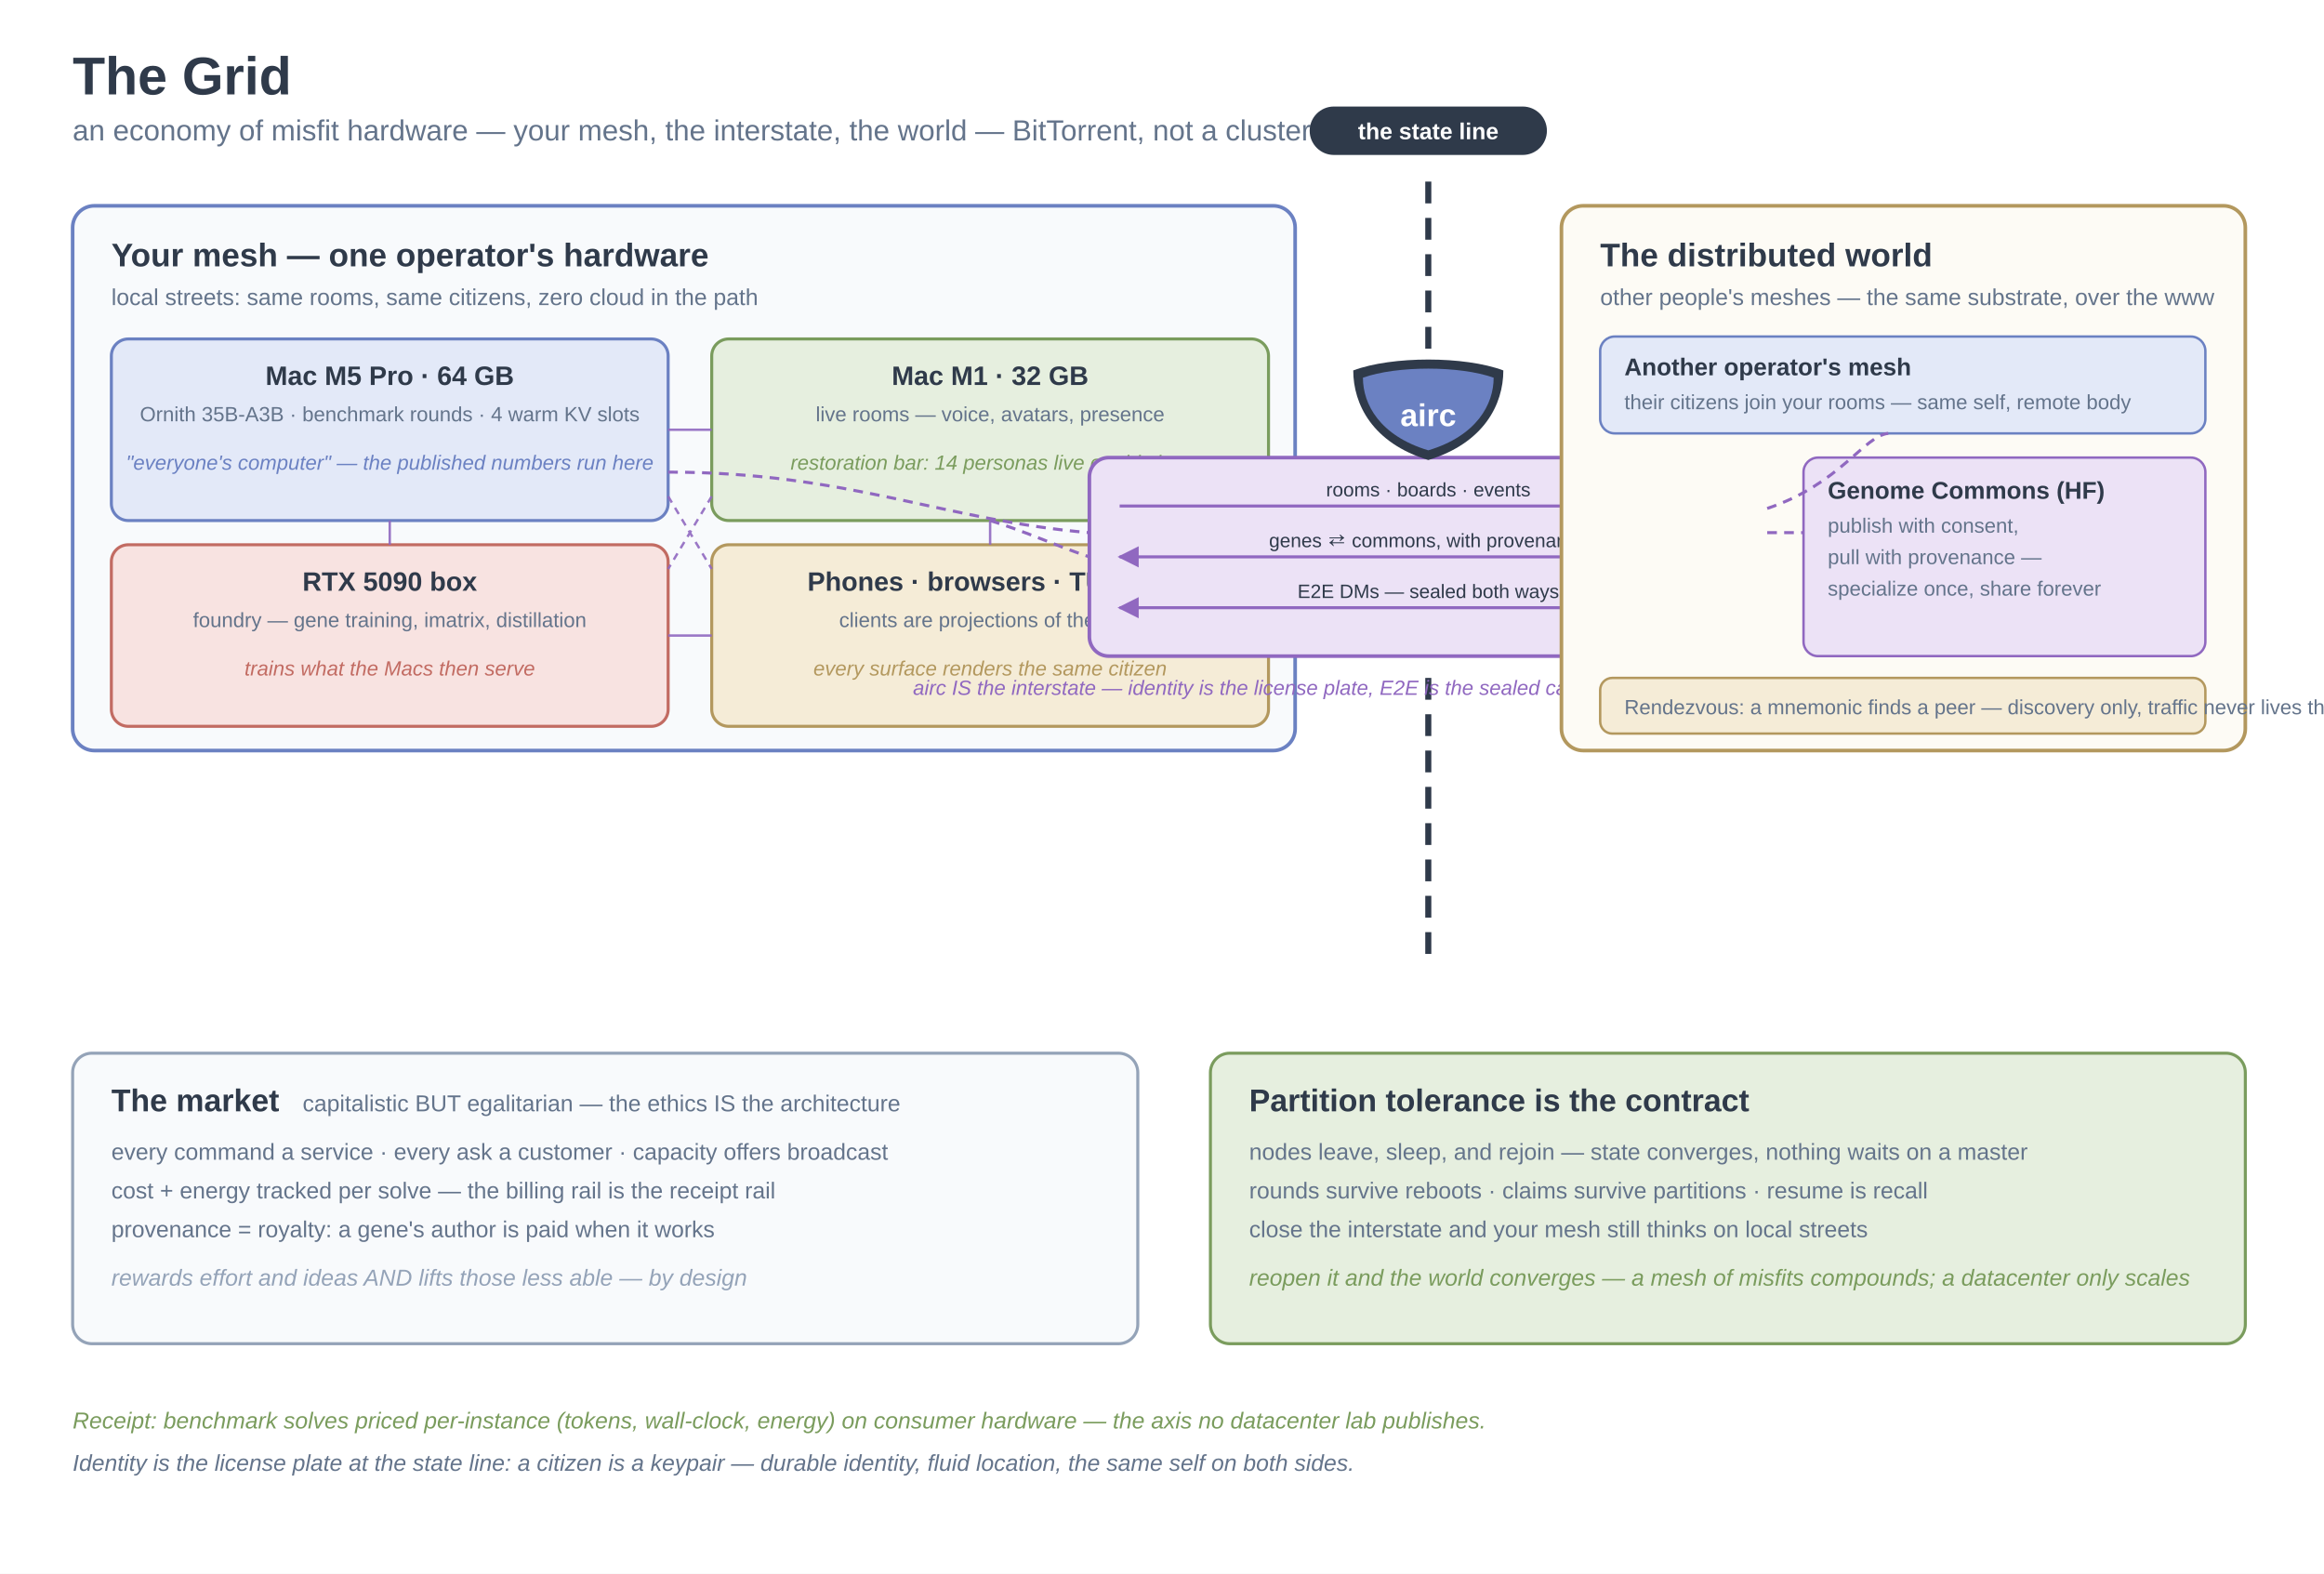
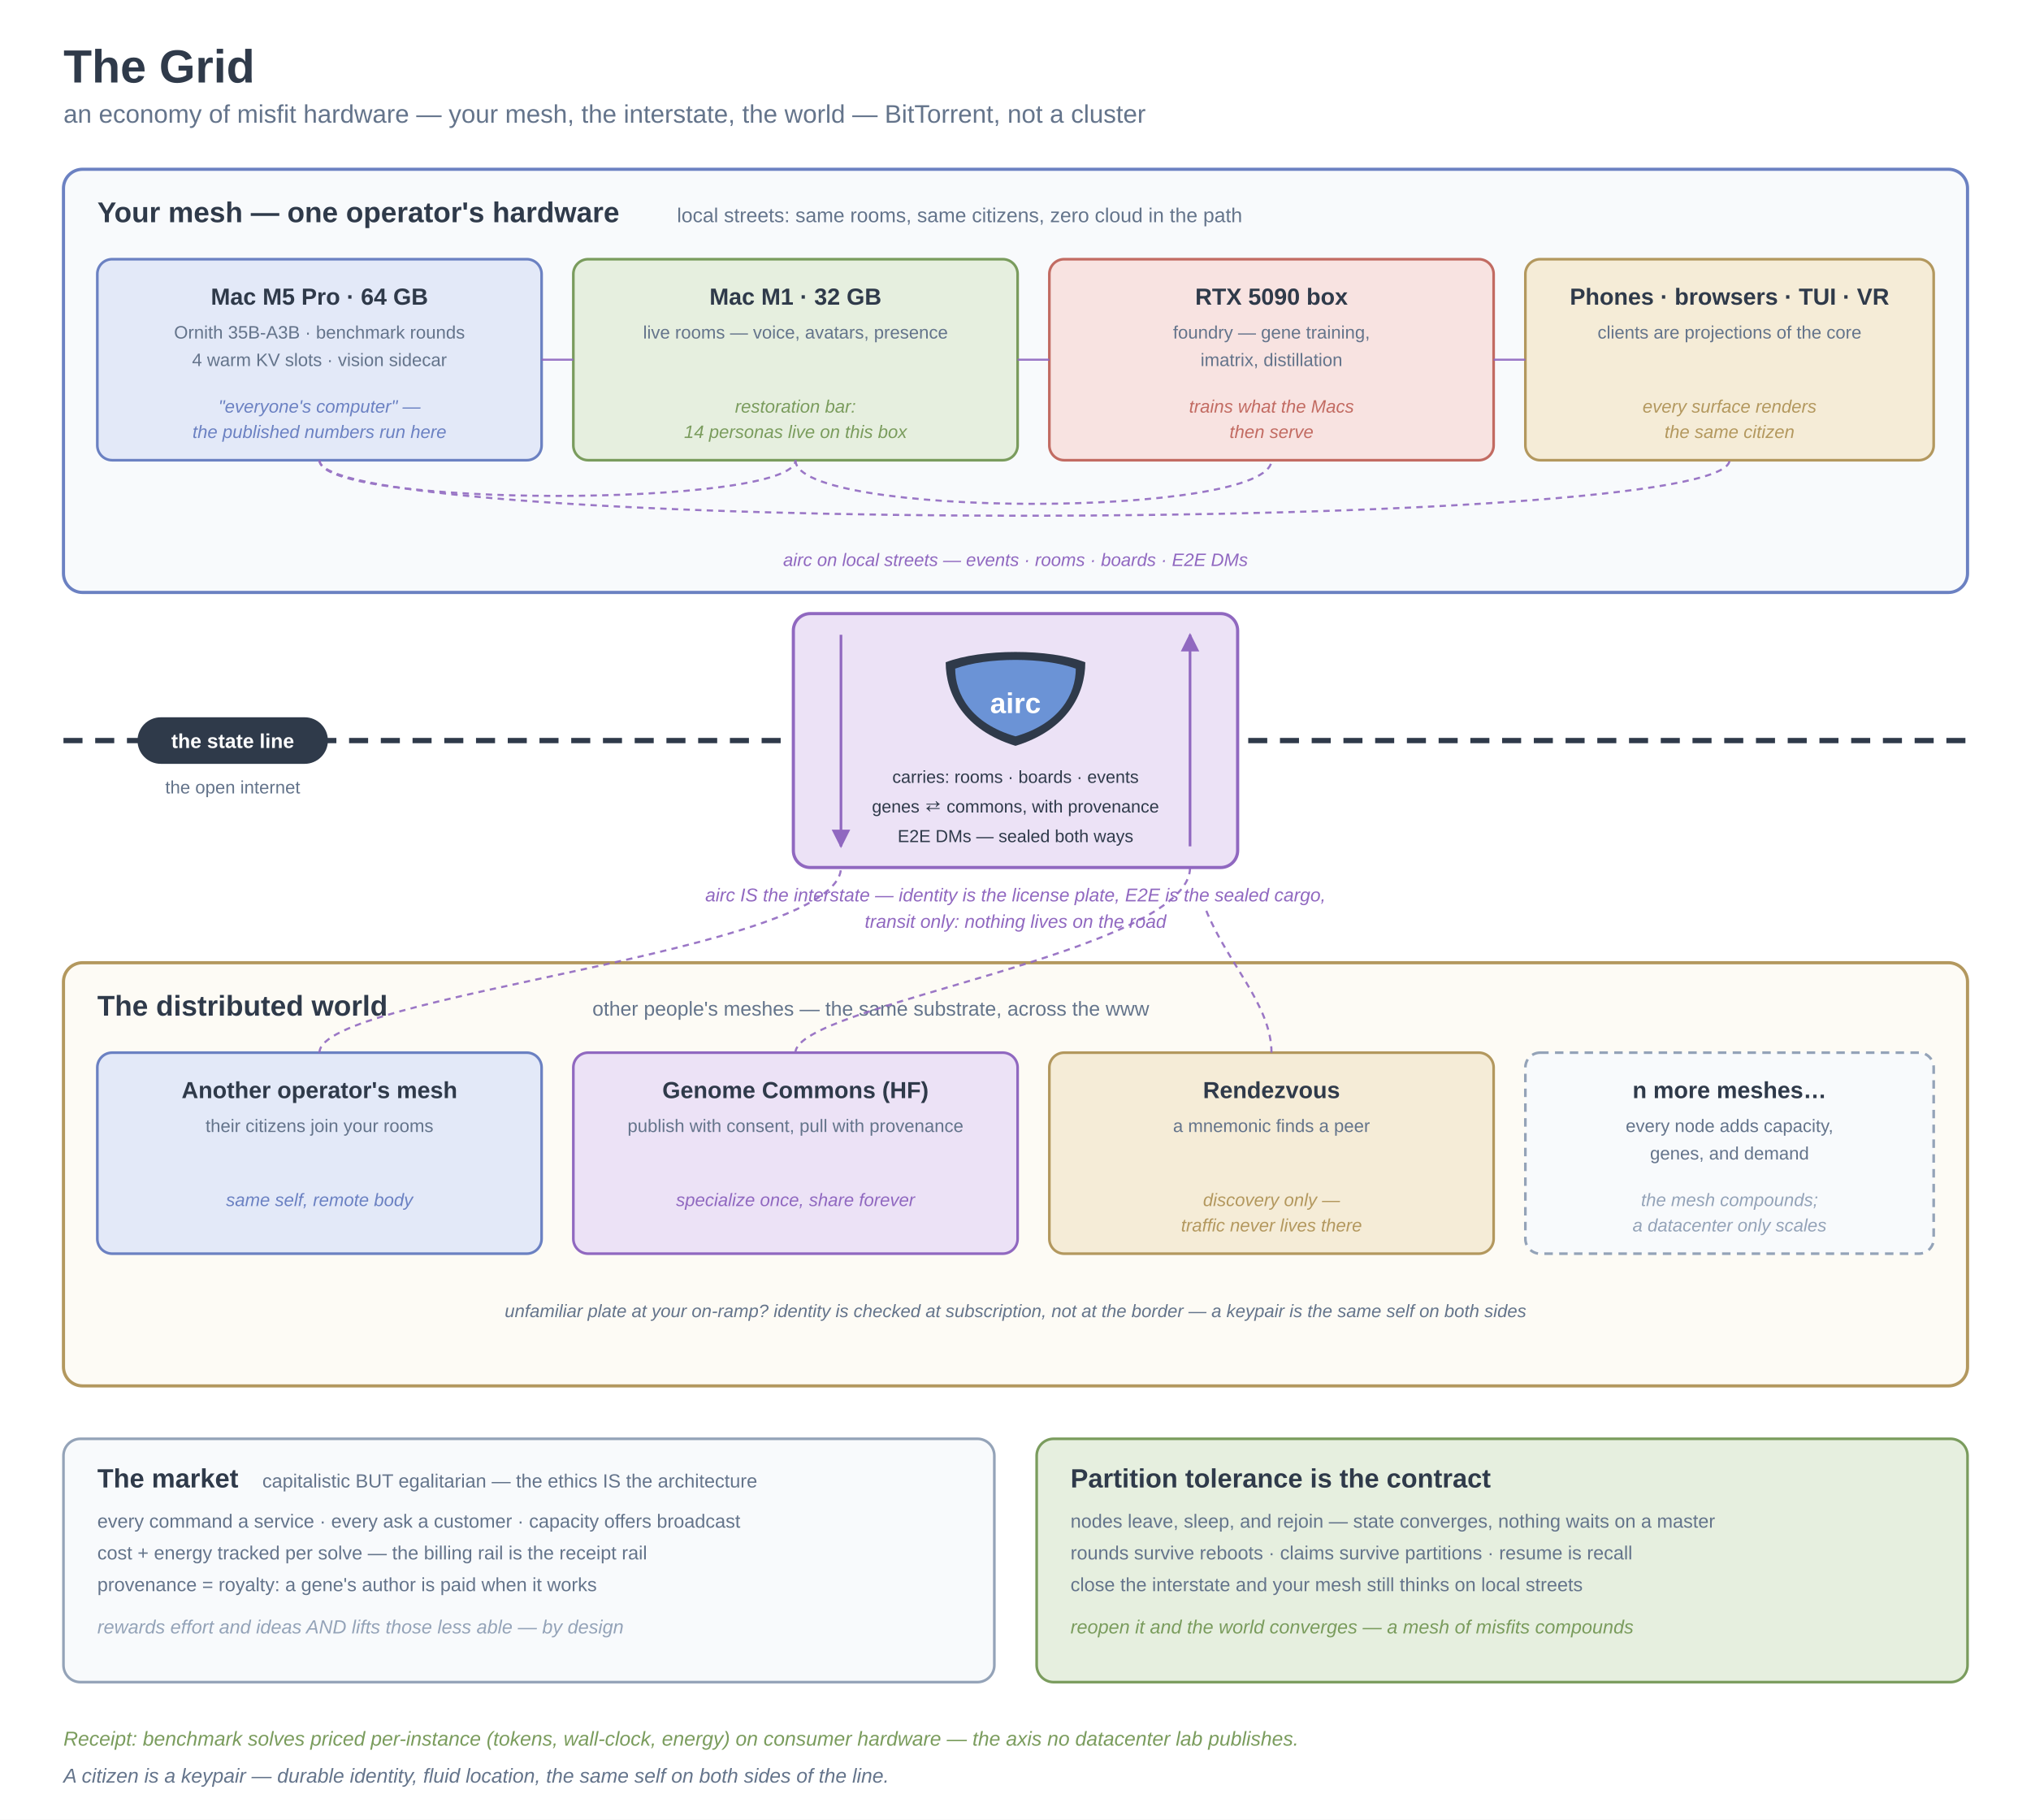
- <svg xmlns="http://www.w3.org/2000/svg" viewBox="0 0 1920 1300" font-family="Helvetica Neue, Arial, sans-serif">
+ <svg xmlns="http://www.w3.org/2000/svg" viewBox="0 0 1920 1720" font-family="Helvetica Neue, Arial, sans-serif">
  <defs>
-     <marker id="arr" viewBox="0 0 10 10" refX="9" refY="5" markerWidth="8" markerHeight="8" orient="auto-start-reverse">
-       <path d="M 0 0 L 10 5 L 0 10 z" fill="#2f3a4a" />
-     </marker>
    <marker id="arrv" viewBox="0 0 10 10" refX="9" refY="5" markerWidth="7" markerHeight="7" orient="auto-start-reverse">
      <path d="M 0 0 L 10 5 L 0 10 z" fill="#9068c0" />
    </marker>
  </defs>
-   <rect width="1920" height="1300" fill="#ffffff" />
+   <rect width="1920" height="1720" fill="#ffffff" />
  <text x="60" y="78" font-size="44" font-weight="700" fill="#2f3a4a">The Grid</text>
  <text x="60" y="116" font-size="24" fill="#64748b">an economy of misfit hardware — your mesh, the interstate, the world — BitTorrent, not a cluster</text>
-   <rect x="60" y="170" width="1010" height="450" rx="18" fill="#f8fafc" stroke="#6b81c2" stroke-width="3" />
-   <text x="92" y="220" font-size="27" font-weight="700" fill="#2f3a4a">Your mesh — one operator's hardware</text>
-   <text x="92" y="252" font-size="19" fill="#64748b">local streets: same rooms, same citizens, zero cloud in the path</text>
-   <rect x="92" y="280" width="460" height="150" rx="14" fill="#e3e9f8" stroke="#6b81c2" stroke-width="2.5" />
-   <text x="322" y="318" font-size="22" font-weight="700" fill="#2f3a4a" text-anchor="middle">Mac M5 Pro · 64 GB</text>
-   <text x="322" y="348" font-size="17" fill="#64748b" text-anchor="middle">Ornith 35B-A3B · benchmark rounds · 4 warm KV slots</text>
-   <text x="322" y="388" font-size="17" fill="#6b81c2" text-anchor="middle" font-style="italic">"everyone's computer" — the published numbers run here</text>
-   <rect x="588" y="280" width="460" height="150" rx="14" fill="#e6efdf" stroke="#7a9c5d" stroke-width="2.5" />
-   <text x="818" y="318" font-size="22" font-weight="700" fill="#2f3a4a" text-anchor="middle">Mac M1 · 32 GB</text>
-   <text x="818" y="348" font-size="17" fill="#64748b" text-anchor="middle">live rooms — voice, avatars, presence</text>
-   <text x="818" y="388" font-size="17" fill="#7a9c5d" text-anchor="middle" font-style="italic">restoration bar: 14 personas live on this box</text>
-   <rect x="92" y="450" width="460" height="150" rx="14" fill="#f8e3e1" stroke="#c26b62" stroke-width="2.5" />
-   <text x="322" y="488" font-size="22" font-weight="700" fill="#2f3a4a" text-anchor="middle">RTX 5090 box</text>
-   <text x="322" y="518" font-size="17" fill="#64748b" text-anchor="middle">foundry — gene training, imatrix, distillation</text>
-   <text x="322" y="558" font-size="17" fill="#c26b62" text-anchor="middle" font-style="italic">trains what the Macs then serve</text>
-   <rect x="588" y="450" width="460" height="150" rx="14" fill="#f5ecd7" stroke="#b3985e" stroke-width="2.5" />
-   <text x="818" y="488" font-size="22" font-weight="700" fill="#2f3a4a" text-anchor="middle">Phones · browsers · TUI · VR</text>
-   <text x="818" y="518" font-size="17" fill="#64748b" text-anchor="middle">clients are projections of the core</text>
-   <text x="818" y="558" font-size="17" fill="#b3985e" text-anchor="middle" font-style="italic">every surface renders the same citizen</text>
+   <rect x="60" y="160" width="1800" height="400" rx="18" fill="#f8fafc" stroke="#6b81c2" stroke-width="3" />
+   <text x="92" y="210" font-size="27" font-weight="700" fill="#2f3a4a">Your mesh — one operator's hardware</text>
+   <text x="640" y="210" font-size="19" fill="#64748b">local streets: same rooms, same citizens, zero cloud in the path</text>
+   <rect x="92" y="245" width="420" height="190" rx="14" fill="#e3e9f8" stroke="#6b81c2" stroke-width="2.5" />
+   <text x="302" y="288" font-size="22" font-weight="700" fill="#2f3a4a" text-anchor="middle">Mac M5 Pro · 64 GB</text>
+   <text x="302" y="320" font-size="17" fill="#64748b" text-anchor="middle">Ornith 35B-A3B · benchmark rounds</text>
+   <text x="302" y="346" font-size="17" fill="#64748b" text-anchor="middle">4 warm KV slots · vision sidecar</text>
+   <text x="302" y="390" font-size="17" fill="#6b81c2" text-anchor="middle" font-style="italic">"everyone's computer" —</text>
+   <text x="302" y="414" font-size="17" fill="#6b81c2" text-anchor="middle" font-style="italic">the published numbers run here</text>
+   <rect x="542" y="245" width="420" height="190" rx="14" fill="#e6efdf" stroke="#7a9c5d" stroke-width="2.5" />
+   <text x="752" y="288" font-size="22" font-weight="700" fill="#2f3a4a" text-anchor="middle">Mac M1 · 32 GB</text>
+   <text x="752" y="320" font-size="17" fill="#64748b" text-anchor="middle">live rooms — voice, avatars, presence</text>
+   <text x="752" y="390" font-size="17" fill="#7a9c5d" text-anchor="middle" font-style="italic">restoration bar:</text>
+   <text x="752" y="414" font-size="17" fill="#7a9c5d" text-anchor="middle" font-style="italic">14 personas live on this box</text>
+   <rect x="992" y="245" width="420" height="190" rx="14" fill="#f8e3e1" stroke="#c26b62" stroke-width="2.5" />
+   <text x="1202" y="288" font-size="22" font-weight="700" fill="#2f3a4a" text-anchor="middle">RTX 5090 box</text>
+   <text x="1202" y="320" font-size="17" fill="#64748b" text-anchor="middle">foundry — gene training,</text>
+   <text x="1202" y="346" font-size="17" fill="#64748b" text-anchor="middle">imatrix, distillation</text>
+   <text x="1202" y="390" font-size="17" fill="#c26b62" text-anchor="middle" font-style="italic">trains what the Macs</text>
+   <text x="1202" y="414" font-size="17" fill="#c26b62" text-anchor="middle" font-style="italic">then serve</text>
+   <rect x="1442" y="245" width="386" height="190" rx="14" fill="#f5ecd7" stroke="#b3985e" stroke-width="2.5" />
+   <text x="1635" y="288" font-size="22" font-weight="700" fill="#2f3a4a" text-anchor="middle">Phones · browsers · TUI · VR</text>
+   <text x="1635" y="320" font-size="17" fill="#64748b" text-anchor="middle">clients are projections of the core</text>
+   <text x="1635" y="390" font-size="17" fill="#b3985e" text-anchor="middle" font-style="italic">every surface renders</text>
+   <text x="1635" y="414" font-size="17" fill="#b3985e" text-anchor="middle" font-style="italic">the same citizen</text>
  <g stroke="#9068c0" stroke-width="2" fill="none" opacity="0.9">
-     <line x1="552" y1="355" x2="588" y2="355" />
-     <line x1="552" y1="525" x2="588" y2="525" />
-     <line x1="322" y1="430" x2="322" y2="450" />
-     <line x1="818" y1="430" x2="818" y2="450" />
-     <line x1="552" y1="410" x2="588" y2="470" stroke-dasharray="6 5" />
-     <line x1="588" y1="410" x2="552" y2="470" stroke-dasharray="6 5" />
+     <line x1="512" y1="340" x2="542" y2="340" />
+     <line x1="962" y1="340" x2="992" y2="340" />
+     <line x1="1412" y1="340" x2="1442" y2="340" />
+     <path d="M 302 435 C 302 480, 752 480, 752 435" stroke-dasharray="6 5" />
+     <path d="M 752 435 C 752 490, 1202 490, 1202 435" stroke-dasharray="6 5" />
+     <path d="M 302 435 C 302 505, 1635 505, 1635 435" stroke-dasharray="6 5" />
  </g>
-   <line x1="1180" y1="150" x2="1180" y2="360" stroke="#2f3a4a" stroke-width="5" stroke-dasharray="18 12" />
-   <line x1="1180" y1="560" x2="1180" y2="790" stroke="#2f3a4a" stroke-width="5" stroke-dasharray="18 12" />
-   <rect x="1082" y="88" width="196" height="40" rx="20" fill="#2f3a4a" />
-   <text x="1180" y="115" font-size="19" font-weight="700" fill="#ffffff" text-anchor="middle">the state line</text>
-   <rect x="900" y="378" width="560" height="164" rx="16" fill="#ece2f6" stroke="#9068c0" stroke-width="3" />
+   <text x="960" y="535" font-size="17" fill="#9068c0" text-anchor="middle" font-style="italic">airc on local streets — events · rooms · boards · E2E DMs</text>
+   <line x1="60" y1="700" x2="740" y2="700" stroke="#2f3a4a" stroke-width="5" stroke-dasharray="18 12" />
+   <line x1="1180" y1="700" x2="1860" y2="700" stroke="#2f3a4a" stroke-width="5" stroke-dasharray="18 12" />
+   <rect x="130" y="678" width="180" height="44" rx="22" fill="#2f3a4a" />
+   <text x="220" y="707" font-size="19" font-weight="700" fill="#ffffff" text-anchor="middle">the state line</text>
+   <text x="220" y="750" font-size="17" fill="#64748b" text-anchor="middle">the open internet</text>
+   <rect x="750" y="580" width="420" height="240" rx="16" fill="#ece2f6" stroke="#9068c0" stroke-width="3" />
  <g stroke="#9068c0" stroke-width="2.5">
-     <line x1="925" y1="418" x2="1435" y2="418" marker-end="url(#arrv)" />
-     <line x1="925" y1="460" x2="1435" y2="460" marker-end="url(#arrv)" marker-start="url(#arrv)" />
-     <line x1="1435" y1="502" x2="925" y2="502" marker-end="url(#arrv)" />
+     <line x1="795" y1="600" x2="795" y2="800" marker-end="url(#arrv)" />
+     <line x1="1125" y1="800" x2="1125" y2="600" marker-end="url(#arrv)" />
  </g>
-   <g font-size="16" fill="#2f3a4a">
-     <text x="1180" y="410" text-anchor="middle">rooms · boards · events</text>
-     <text x="1180" y="452" text-anchor="middle">genes ⇄ commons, with provenance</text>
-     <text x="1180" y="494" text-anchor="middle">E2E DMs — sealed both ways</text>
+   <g transform="translate(960, 662)">
+     <path d="M -66 -36 C -32 -49, 32 -49, 66 -36 C 66 -6, 49 28, 0 43 C -49 28, -66 -6, -66 -36 Z" fill="#2f3a4a" />
+     <path d="M -57 -30 C -27 -41, 27 -41, 57 -30 C 57 -6, 42 22, 0 34 C -42 22, -57 -6, -57 -30 Z" fill="#6b93d6" />
+     <text x="0" y="12" font-size="27" font-weight="800" fill="#ffffff" text-anchor="middle">airc</text>
  </g>
-   <g transform="translate(1180, 340)">
-     <path d="M -62 -34 C -30 -46, 30 -46, 62 -34 C 62 -6, 46 26, 0 40 C -46 26, -62 -6, -62 -34 Z" fill="#2f3a4a" />
-     <path d="M -54 -28 C -26 -38, 26 -38, 54 -28 C 54 -6, 40 20, 0 32 C -40 20, -54 -6, -54 -28 Z" fill="#6b81c2" />
-     <text x="0" y="12" font-size="26" font-weight="800" fill="#ffffff" text-anchor="middle">airc</text>
+   <g font-size="16.5" fill="#2f3a4a" text-anchor="middle">
+     <text x="960" y="740">carries: rooms · boards · events</text>
+     <text x="960" y="768">genes ⇄ commons, with provenance</text>
+     <text x="960" y="796">E2E DMs — sealed both ways</text>
  </g>
-   <text x="1180" y="574" font-size="17" fill="#9068c0" text-anchor="middle" font-style="italic">airc IS the interstate — identity is the license plate, E2E is the sealed cargo, transit only: nothing lives on the road</text>
-   <rect x="1290" y="170" width="565" height="450" rx="18" fill="#fdfbf5" stroke="#b3985e" stroke-width="3" />
-   <text x="1322" y="220" font-size="27" font-weight="700" fill="#2f3a4a">The distributed world</text>
-   <text x="1322" y="252" font-size="19" fill="#64748b">other people's meshes — the same substrate, over the www</text>
-   <rect x="1322" y="278" width="500" height="80" rx="12" fill="#e3e9f8" stroke="#6b81c2" stroke-width="2" />
-   <text x="1342" y="310" font-size="20" font-weight="600" fill="#2f3a4a">Another operator's mesh</text>
-   <text x="1342" y="338" font-size="17" fill="#64748b">their citizens join your rooms — same self, remote body</text>
-   <rect x="1490" y="378" width="332" height="164" rx="12" fill="#ece2f6" stroke="#9068c0" stroke-width="2" />
-   <text x="1510" y="412" font-size="20" font-weight="600" fill="#2f3a4a">Genome Commons (HF)</text>
-   <text x="1510" y="440" font-size="17" fill="#64748b">publish with consent,</text>
-   <text x="1510" y="466" font-size="17" fill="#64748b">pull with provenance —</text>
-   <text x="1510" y="492" font-size="17" fill="#64748b">specialize once, share forever</text>
-   <rect x="1322" y="560" width="500" height="46" rx="10" fill="#f5ecd7" stroke="#b3985e" stroke-width="2" />
-   <text x="1342" y="590" font-size="17" fill="#64748b">Rendezvous: a mnemonic finds a peer — discovery only, traffic never lives there</text>
-   <g stroke="#9068c0" stroke-width="2.5" fill="none" stroke-dasharray="8 6">
-     <path d="M 552 390 C 700 390, 780 430, 900 440" />
-     <path d="M 818 430 C 850 440, 870 450, 900 460" />
-     <path d="M 1460 440 C 1470 440, 1480 440, 1490 440" />
-     <path d="M 1460 420 C 1520 400, 1540 360, 1560 358" />
+   <text x="960" y="852" font-size="17.5" fill="#9068c0" text-anchor="middle" font-style="italic">airc IS the interstate — identity is the license plate, E2E is the sealed cargo,</text>
+   <text x="960" y="877" font-size="17.5" fill="#9068c0" text-anchor="middle" font-style="italic">transit only: nothing lives on the road</text>
+   <rect x="60" y="910" width="1800" height="400" rx="18" fill="#fdfbf5" stroke="#b3985e" stroke-width="3" />
+   <text x="92" y="960" font-size="27" font-weight="700" fill="#2f3a4a">The distributed world</text>
+   <text x="560" y="960" font-size="19" fill="#64748b">other people's meshes — the same substrate, across the www</text>
+   <rect x="92" y="995" width="420" height="190" rx="14" fill="#e3e9f8" stroke="#6b81c2" stroke-width="2.5" />
+   <text x="302" y="1038" font-size="22" font-weight="700" fill="#2f3a4a" text-anchor="middle">Another operator's mesh</text>
+   <text x="302" y="1070" font-size="17" fill="#64748b" text-anchor="middle">their citizens join your rooms</text>
+   <text x="302" y="1140" font-size="17" fill="#6b81c2" text-anchor="middle" font-style="italic">same self, remote body</text>
+   <rect x="542" y="995" width="420" height="190" rx="14" fill="#ece2f6" stroke="#9068c0" stroke-width="2.5" />
+   <text x="752" y="1038" font-size="22" font-weight="700" fill="#2f3a4a" text-anchor="middle">Genome Commons (HF)</text>
+   <text x="752" y="1070" font-size="17" fill="#64748b" text-anchor="middle">publish with consent, pull with provenance</text>
+   <text x="752" y="1140" font-size="17" fill="#9068c0" text-anchor="middle" font-style="italic">specialize once, share forever</text>
+   <rect x="992" y="995" width="420" height="190" rx="14" fill="#f5ecd7" stroke="#b3985e" stroke-width="2.5" />
+   <text x="1202" y="1038" font-size="22" font-weight="700" fill="#2f3a4a" text-anchor="middle">Rendezvous</text>
+   <text x="1202" y="1070" font-size="17" fill="#64748b" text-anchor="middle">a mnemonic finds a peer</text>
+   <text x="1202" y="1140" font-size="17" fill="#b3985e" text-anchor="middle" font-style="italic">discovery only —</text>
+   <text x="1202" y="1164" font-size="17" fill="#b3985e" text-anchor="middle" font-style="italic">traffic never lives there</text>
+   <rect x="1442" y="995" width="386" height="190" rx="14" fill="#f8fafc" stroke="#94a3b8" stroke-width="2.5" stroke-dasharray="8 6" />
+   <text x="1635" y="1038" font-size="22" font-weight="700" fill="#2f3a4a" text-anchor="middle">n more meshes…</text>
+   <text x="1635" y="1070" font-size="17" fill="#64748b" text-anchor="middle">every node adds capacity,</text>
+   <text x="1635" y="1096" font-size="17" fill="#64748b" text-anchor="middle">genes, and demand</text>
+   <text x="1635" y="1140" font-size="17" fill="#94a3b8" text-anchor="middle" font-style="italic">the mesh compounds;</text>
+   <text x="1635" y="1164" font-size="17" fill="#94a3b8" text-anchor="middle" font-style="italic">a datacenter only scales</text>
+   <g stroke="#9068c0" stroke-width="2" fill="none" opacity="0.9" stroke-dasharray="6 5">
+     <path d="M 302 995 C 302 940, 795 900, 795 820" />
+     <path d="M 752 995 C 752 950, 1125 900, 1125 820" />
+     <path d="M 1202 995 C 1202 950, 1160 910, 1140 860" />
  </g>
-   <rect x="60" y="870" width="880" height="240" rx="16" fill="#f8fafc" stroke="#94a3b8" stroke-width="2.5" />
-   <text x="92" y="918" font-size="26" font-weight="700" fill="#2f3a4a">The market</text>
-   <text x="250" y="918" font-size="19" fill="#64748b">capitalistic BUT egalitarian — the ethics IS the architecture</text>
-   <text x="92" y="958" font-size="19" fill="#64748b">every command a service · every ask a customer · capacity offers broadcast</text>
-   <text x="92" y="990" font-size="19" fill="#64748b">cost + energy tracked per solve — the billing rail is the receipt rail</text>
-   <text x="92" y="1022" font-size="19" fill="#64748b">provenance = royalty: a gene's author is paid when it works</text>
-   <text x="92" y="1062" font-size="19" fill="#94a3b8" font-style="italic">rewards effort and ideas AND lifts those less able — by design</text>
-   <rect x="1000" y="870" width="855" height="240" rx="16" fill="#e6efdf" stroke="#7a9c5d" stroke-width="2.5" />
-   <text x="1032" y="918" font-size="26" font-weight="700" fill="#2f3a4a">Partition tolerance is the contract</text>
-   <text x="1032" y="958" font-size="19" fill="#64748b">nodes leave, sleep, and rejoin — state converges, nothing waits on a master</text>
-   <text x="1032" y="990" font-size="19" fill="#64748b">rounds survive reboots · claims survive partitions · resume is recall</text>
-   <text x="1032" y="1022" font-size="19" fill="#64748b">close the interstate and your mesh still thinks on local streets</text>
-   <text x="1032" y="1062" font-size="19" fill="#7a9c5d" font-style="italic">reopen it and the world converges — a mesh of misfits compounds; a datacenter only scales</text>
-   <text x="60" y="1180" font-size="19" fill="#7a9c5d" font-style="italic">Receipt: benchmark solves priced per-instance (tokens, wall-clock, energy) on consumer hardware — the axis no datacenter lab publishes.</text>
-   <text x="60" y="1215" font-size="19" fill="#64748b" font-style="italic">Identity is the license plate at the state line: a citizen is a keypair — durable identity, fluid location, the same self on both sides.</text>
+   <text x="960" y="1245" font-size="17" fill="#64748b" text-anchor="middle" font-style="italic">unfamiliar plate at your on-ramp? identity is checked at subscription, not at the border — a keypair is the same self on both sides</text>
+   <rect x="60" y="1360" width="880" height="230" rx="16" fill="#f8fafc" stroke="#94a3b8" stroke-width="2.5" />
+   <text x="92" y="1406" font-size="25" font-weight="700" fill="#2f3a4a">The market</text>
+   <text x="248" y="1406" font-size="18" fill="#64748b">capitalistic BUT egalitarian — the ethics IS the architecture</text>
+   <text x="92" y="1444" font-size="18" fill="#64748b">every command a service · every ask a customer · capacity offers broadcast</text>
+   <text x="92" y="1474" font-size="18" fill="#64748b">cost + energy tracked per solve — the billing rail is the receipt rail</text>
+   <text x="92" y="1504" font-size="18" fill="#64748b">provenance = royalty: a gene's author is paid when it works</text>
+   <text x="92" y="1544" font-size="18" fill="#94a3b8" font-style="italic">rewards effort and ideas AND lifts those less able — by design</text>
+   <rect x="980" y="1360" width="880" height="230" rx="16" fill="#e6efdf" stroke="#7a9c5d" stroke-width="2.5" />
+   <text x="1012" y="1406" font-size="25" font-weight="700" fill="#2f3a4a">Partition tolerance is the contract</text>
+   <text x="1012" y="1444" font-size="18" fill="#64748b">nodes leave, sleep, and rejoin — state converges, nothing waits on a master</text>
+   <text x="1012" y="1474" font-size="18" fill="#64748b">rounds survive reboots · claims survive partitions · resume is recall</text>
+   <text x="1012" y="1504" font-size="18" fill="#64748b">close the interstate and your mesh still thinks on local streets</text>
+   <text x="1012" y="1544" font-size="18" fill="#7a9c5d" font-style="italic">reopen it and the world converges — a mesh of misfits compounds</text>
+   <text x="60" y="1650" font-size="19" fill="#7a9c5d" font-style="italic">Receipt: benchmark solves priced per-instance (tokens, wall-clock, energy) on consumer hardware — the axis no datacenter lab publishes.</text>
+   <text x="60" y="1685" font-size="19" fill="#64748b" font-style="italic">A citizen is a keypair — durable identity, fluid location, the same self on both sides of the line.</text>
</svg>
